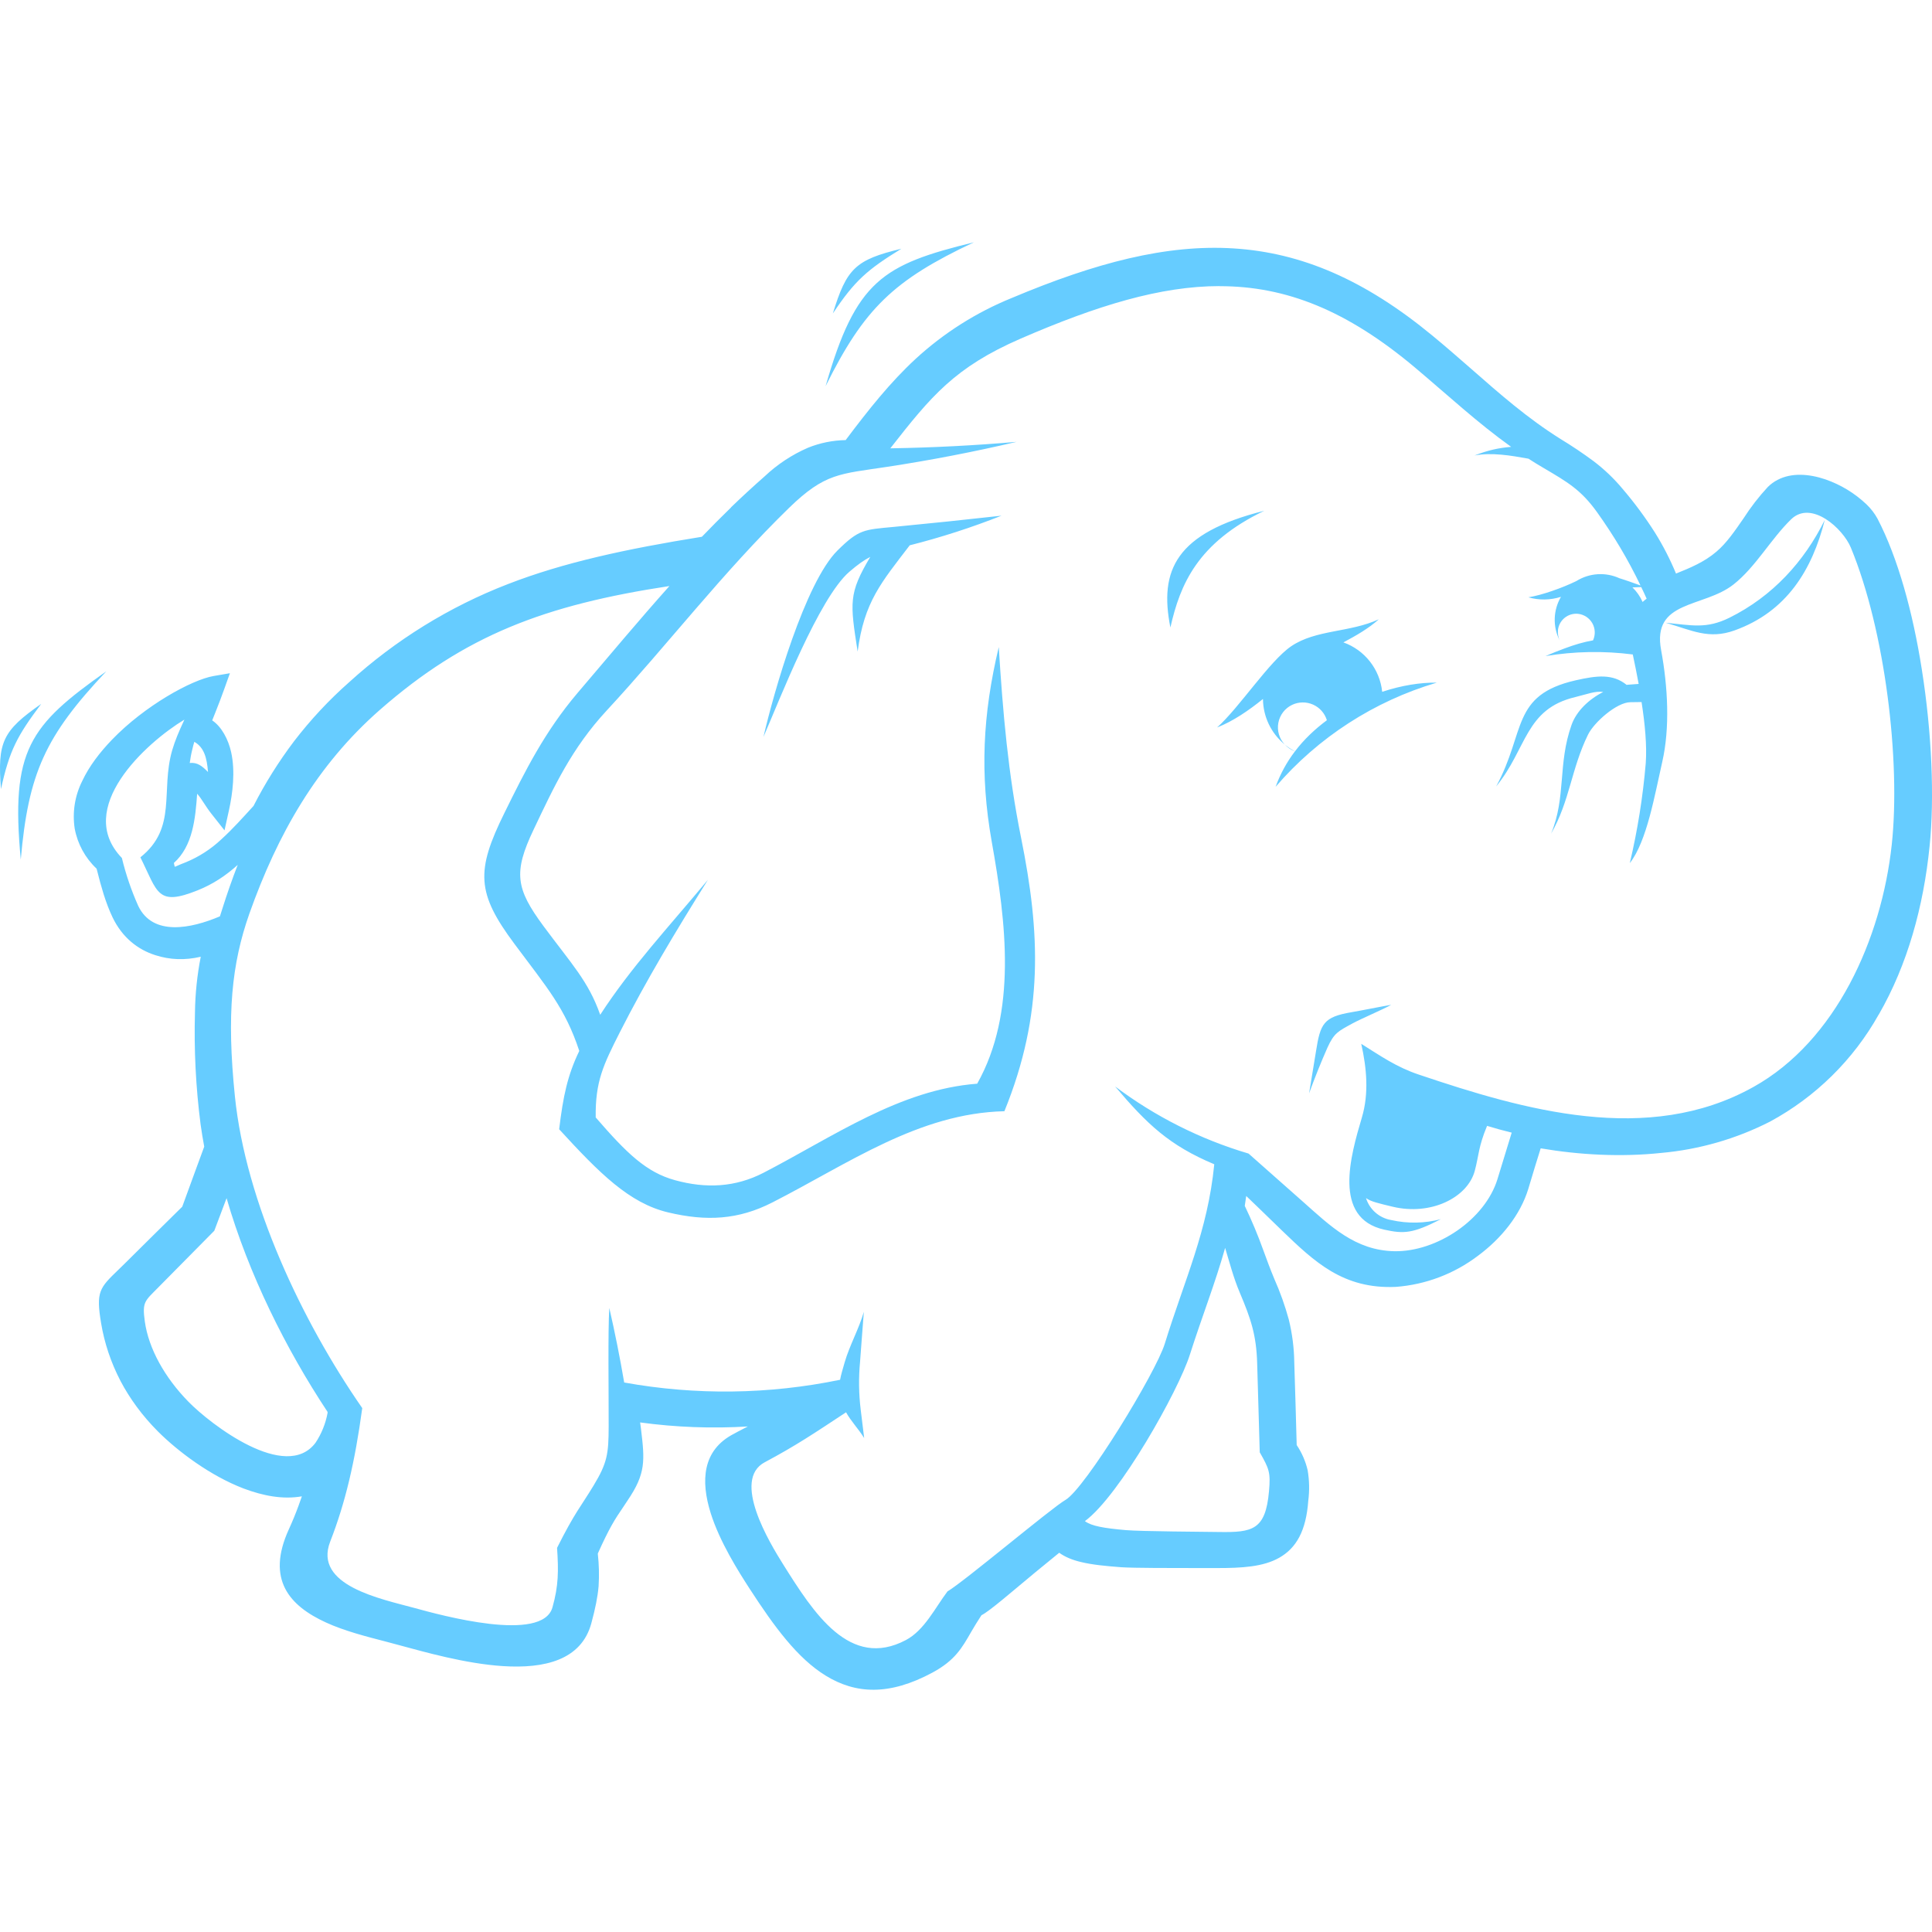
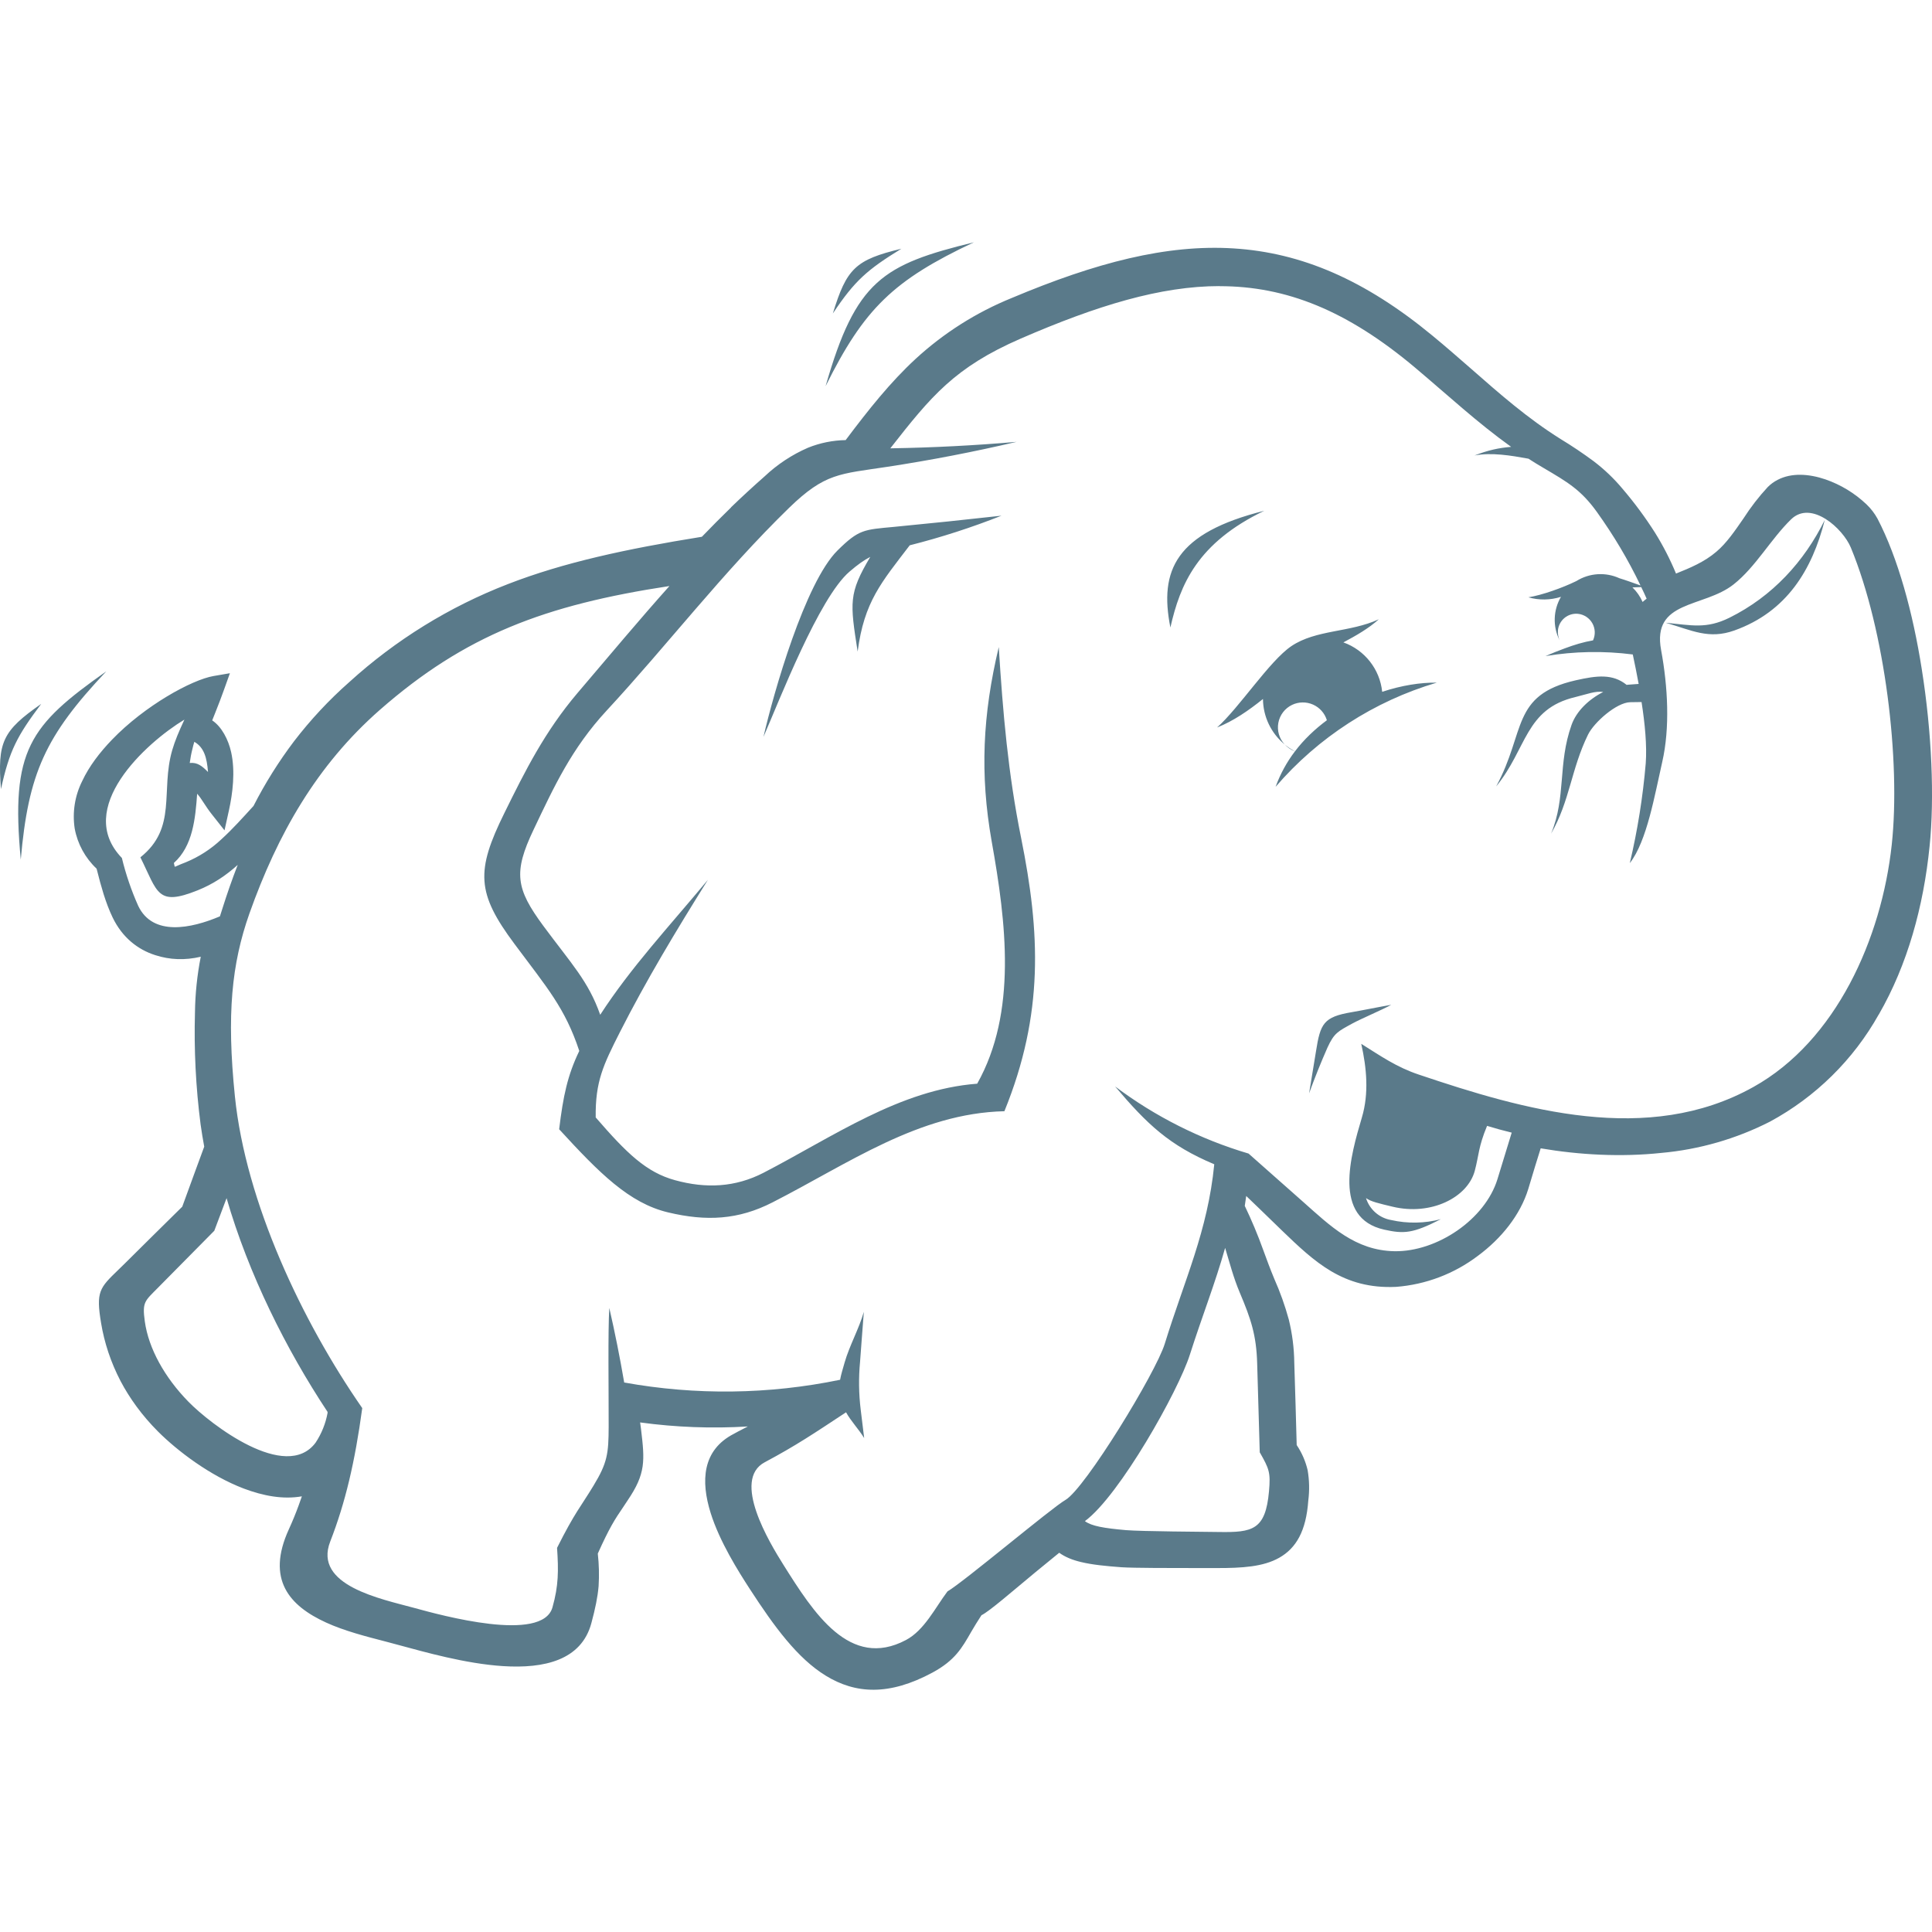
- <svg xmlns="http://www.w3.org/2000/svg" fill="#66CCFF" role="img" viewBox="0 0 24 24">
+ <svg xmlns="http://www.w3.org/2000/svg" fill="#5A7A8A" role="img" viewBox="0 0 24 24">
  <path d="M12.098 3.01c-1.133.277-1.466.474-1.842 1.787.478-.962.84-1.315 1.842-1.787zm3.228.076c-.834-.053-1.715.177-2.756.615a3.97 3.97 0 00-1.199.76c-.31.287-.576.62-.866 1.006a1.312 1.312 0 00-.468.095 1.868 1.868 0 00-.539.356c-.141.124-.28.252-.416.383v.002c-.123.12-.244.241-.363.365-.945.152-1.72.32-2.41.588a6.314 6.314 0 00-1.97 1.217c-.252.222-.482.469-.687.736a5.435 5.435 0 00-.503.803c-.13.142-.26.288-.399.414a1.45 1.45 0 01-.441.285c-.093.035-.133.058-.137.056-.004-.001-.008-.033-.012-.047.235-.21.267-.55.289-.86.03.034.053.068.082.113.031.047.062.095.1.142l.158.2.055-.249c.046-.208.081-.484.027-.724-.034-.153-.117-.315-.235-.393l.036-.09c.04-.1.08-.204.115-.303l.069-.193-.204.035c-.27.047-.852.366-1.261.791-.152.158-.284.33-.37.514a.984.984 0 00-.093.59.91.91 0 00.272.498c.03.12.058.223.087.316.033.104.068.198.112.29.119.247.31.398.529.468.182.059.369.066.566.02a3.83 3.83 0 00-.072.69 8.911 8.911 0 00.07 1.394c.013.093.028.184.045.275l-.107.291-.166.455-.37.365-.343.34a9.22 9.22 0 01-.082.08c-.232.224-.279.27-.213.662.04.241.119.484.242.72.114.216.267.427.463.624.245.245.647.55 1.066.71.245.092.488.138.723.097l-.039.11a4.046 4.046 0 01-.123.3c-.285.624.008.95.463 1.158.227.104.497.173.748.238l.168.045c.298.08.812.228 1.281.258.513.033.974-.073 1.098-.533.049-.182.078-.322.09-.459a2.33 2.33 0 00-.01-.406c.144-.32.21-.423.316-.578l.053-.08c.115-.17.168-.29.188-.426.018-.131.004-.262-.02-.461l-.011-.084a6.822 6.822 0 001.338.05l-.118.061-.055.03c-.395.203-.413.587-.289.984.112.357.343.723.487.945.303.467.592.861.943 1.076.368.226.786.253 1.328-.04.276-.15.363-.302.48-.507.038-.066.08-.133.126-.204.101-.05.382-.296.67-.534l.296-.242c.073.053.164.09.27.115.14.034.305.05.504.065.149.01.635.01.949.01h.227c.324.001.585-.016.783-.128.21-.119.334-.331.361-.71a1.28 1.28 0 00-.008-.378.946.946 0 00-.136-.312l-.014-.502-.016-.521a2.372 2.372 0 00-.068-.536 3.558 3.558 0 00-.18-.505c-.053-.127-.096-.245-.138-.36a5.756 5.756 0 00-.229-.547l.018-.123.181.174.266.258c.203.196.39.373.607.502.226.133.479.21.807.195a1.925 1.925 0 001.016-.385c.293-.216.528-.509.627-.832l.084-.279.07-.225c.482.082.998.11 1.498.057a3.7 3.7 0 001.351-.389 3.406 3.406 0 001.35-1.33h.002v-.002c.355-.616.555-1.34.63-2.088.062-.599.028-1.415-.097-2.2-.11-.701-.295-1.38-.55-1.87a.736.736 0 00-.137-.178 1.413 1.413 0 00-.51-.31c-.206-.07-.422-.084-.594.006a.485.485 0 00-.123.09 2.793 2.793 0 00-.3.388c-.106.153-.21.307-.337.414-.149.128-.327.202-.502.272a3.454 3.454 0 00-.261-.508 4.81 4.81 0 00-.399-.54 2.21 2.21 0 00-.365-.349 5.357 5.357 0 00-.41-.275c-.407-.255-.754-.559-1.108-.87-.16-.14-.323-.282-.482-.413-.842-.695-1.628-1.031-2.469-1.084zm-4.129.004c-.57.137-.68.245-.851.804.273-.41.43-.545.851-.804zm3.952.465c.829-.001 1.587.303 2.431 1.013.412.347.774.684 1.192.983-.152.013-.283.04-.455.107.21-.04.451 0 .67.04.06.039.124.078.189.116.295.174.463.27.662.547.21.294.386.589.541.912-.101-.036-.186-.067-.262-.09a.566.566 0 00-.533.034l-.012.006c-.163.079-.416.17-.586.197a.7.7 0 00.405-.006.565.565 0 00-.018.539.269.269 0 01-.02-.12.228.228 0 01.249-.208.233.233 0 01.187.33c-.117.02-.233.055-.353.1a4.41 4.41 0 00-.237.095 3.722 3.722 0 011.084-.02c.025.117.05.24.073.366l-.137.01-.012.002c-.174-.14-.367-.117-.633-.057-.806.184-.617.637-.988 1.318.385-.47.357-.962.984-1.11.147-.036.247-.078.346-.063-.178.09-.333.237-.394.41-.173.486-.065.895-.254 1.35.234-.407.249-.802.459-1.23.075-.153.354-.4.525-.403l.14-.002c.042.27.068.539.052.761a8.535 8.535 0 01-.198 1.24c.213-.272.31-.85.403-1.257.097-.424.07-.934-.014-1.389-.117-.625.527-.522.9-.816.275-.217.463-.564.715-.809.25-.243.644.114.742.352.426 1.03.62 2.65.508 3.69-.126 1.164-.69 2.437-1.719 3.01-1.31.732-2.854.285-4.156-.154-.278-.093-.47-.229-.715-.382.067.3.097.615.008.914-.14.474-.367 1.251.277 1.394.246.055.357.048.704-.13a1.3 1.3 0 01-.616.011.397.397 0 01-.314-.273c.06.044.16.066.33.107.478.115.932-.114 1.021-.445.052-.194.043-.295.153-.559.099.03.202.059.306.084l-.177.578c-.154.501-.752.904-1.28.895-.488-.009-.797-.314-1.134-.613l-.678-.6a5.228 5.228 0 01-1.658-.834c.4.472.673.732 1.232.967-.081.83-.37 1.436-.615 2.23-.111.36-.991 1.8-1.234 1.94-.174.1-1.26 1.016-1.465 1.136-.153.203-.287.483-.516.604-.698.37-1.148-.339-1.523-.936-.171-.272-.645-1.054-.23-1.273.39-.208.61-.357 1.009-.62.059.108.159.212.225.32l-.043-.352a2.752 2.752 0 01-.008-.596c.016-.206.03-.413.047-.62-.06.21-.179.42-.239.63-.024.084-.045.152-.056.214a7.05 7.05 0 01-2.682.034 16.76 16.76 0 00-.185-.926c-.018.278-.007 1.047-.008 1.476-.001.333-.016.448-.188.731-.16.265-.228.325-.453.773.019.283.019.47-.057.739-.125.446-1.386.098-1.718.007-.41-.112-1.256-.278-1.043-.824.187-.48.307-.986.398-1.658-.75-1.08-1.448-2.56-1.582-3.873-.104-1.019-.04-1.646.18-2.27.35-.987.837-1.843 1.62-2.53C5.778 7.89 6.767 7.516 8.316 7.28c-.373.417-.741.858-1.143 1.33-.406.479-.648.963-.906 1.487-.357.722-.348.996.125 1.63.407.547.627.794.804 1.328-.146.303-.2.56-.25.973.5.545.87.918 1.354 1.033.475.113.872.093 1.297-.125.944-.482 1.816-1.107 2.88-1.132.493-1.211.444-2.222.208-3.393-.162-.8-.227-1.557-.278-2.373-.2.84-.236 1.577-.088 2.414.18 1.008.318 2.124-.18 3.01-.962.073-1.788.658-2.655 1.107-.35.18-.712.198-1.098.092-.358-.098-.6-.334-.986-.78-.006-.446.095-.653.3-1.058.33-.65.695-1.255 1.094-1.894-.49.59-.953 1.084-1.338 1.677-.147-.419-.358-.633-.707-1.105-.34-.461-.375-.662-.12-1.196.255-.536.472-1.008.907-1.478.753-.813 1.443-1.717 2.266-2.518.447-.434.628-.42 1.22-.51a20.768 20.768 0 001.606-.31 22.5 22.5 0 01-1.553.08h-.015c.506-.646.799-1.006 1.62-1.363.95-.412 1.738-.652 2.47-.652zm.556 2.79c-1.101.276-1.307.739-1.166 1.45.121-.535.335-1.05 1.166-1.45zm-3.263.061c-.446.05-.89.096-1.336.139-.375.035-.436.03-.702.293-.403.399-.794 1.768-.92 2.316.198-.455.69-1.729 1.069-2.053.105-.09.18-.143.258-.183-.271.455-.252.566-.157 1.176.081-.62.295-.859.647-1.32a9.287 9.287 0 001.14-.368zm10.226.053c-.255.517-.65.95-1.185 1.215-.288.142-.47.093-.791.062.326.094.533.21.853.096.652-.233.967-.756 1.123-1.373zm-2.28.834c.023.047.046.096.067.144a.602.602 0 00-.05.041.572.572 0 00-.126-.181l.11-.004zm-3.26.4c-.36.166-.779.126-1.087.334-.271.184-.646.764-.922 1.01.2-.078.394-.212.57-.354.002.22.101.426.27.565a.31.31 0 01.092-.492.312.312 0 01.432.191c-.148.11-.284.238-.397.387a1.666 1.666 0 00-.24.44 4.222 4.222 0 012.002-1.294c-.2-.003-.437.034-.678.114a.732.732 0 00-.482-.614c.16-.085.316-.175.44-.287zm-1.042 1.64a.735.735 0 01-.125-.083.35.35 0 00.125.084zM1.32 8.34c-.953.672-1.19.978-1.062 2.338C.352 9.608.56 9.145 1.32 8.34zm-.808.404c-.482.336-.545.475-.5 1.059.105-.482.203-.664.5-1.059zm1.779.195c-.07.15-.118.264-.152.381-.147.508.066.962-.395 1.33.217.438.207.612.711.41.195-.078.355-.187.498-.316-.07.18-.133.361-.191.545l-.03.094c-.36.153-.834.25-1.015-.13a3.458 3.458 0 01-.203-.595c-.594-.615.294-1.427.777-1.719zm.123.276c.123.071.156.2.17.375-.073-.074-.132-.122-.227-.112.008-.06.019-.119.034-.177.007-.03.014-.058.023-.086zm14.87 3.267c-.131.022-.365.07-.495.092-.348.059-.387.142-.441.484l-.086.524a9.16 9.16 0 01.228-.568c.084-.184.132-.202.31-.3.127-.068.357-.163.483-.232zm-14.47 2.4c.274.946.738 1.876 1.255 2.657v.014a.993.993 0 01-.149.369c-.369.493-1.306-.23-1.578-.508-.297-.303-.496-.662-.543-.998-.034-.246-.001-.252.17-.426l.693-.701.153-.406zm12.405.62c.056.183.101.364.183.558.138.326.205.526.215.875l.032 1.106c.117.206.136.249.115.484-.043.481-.203.513-.625.506-.192-.003-.957-.007-1.15-.023-.274-.024-.429-.05-.512-.112.43-.316 1.162-1.619 1.304-2.068.151-.474.315-.888.438-1.326z" />
</svg>
